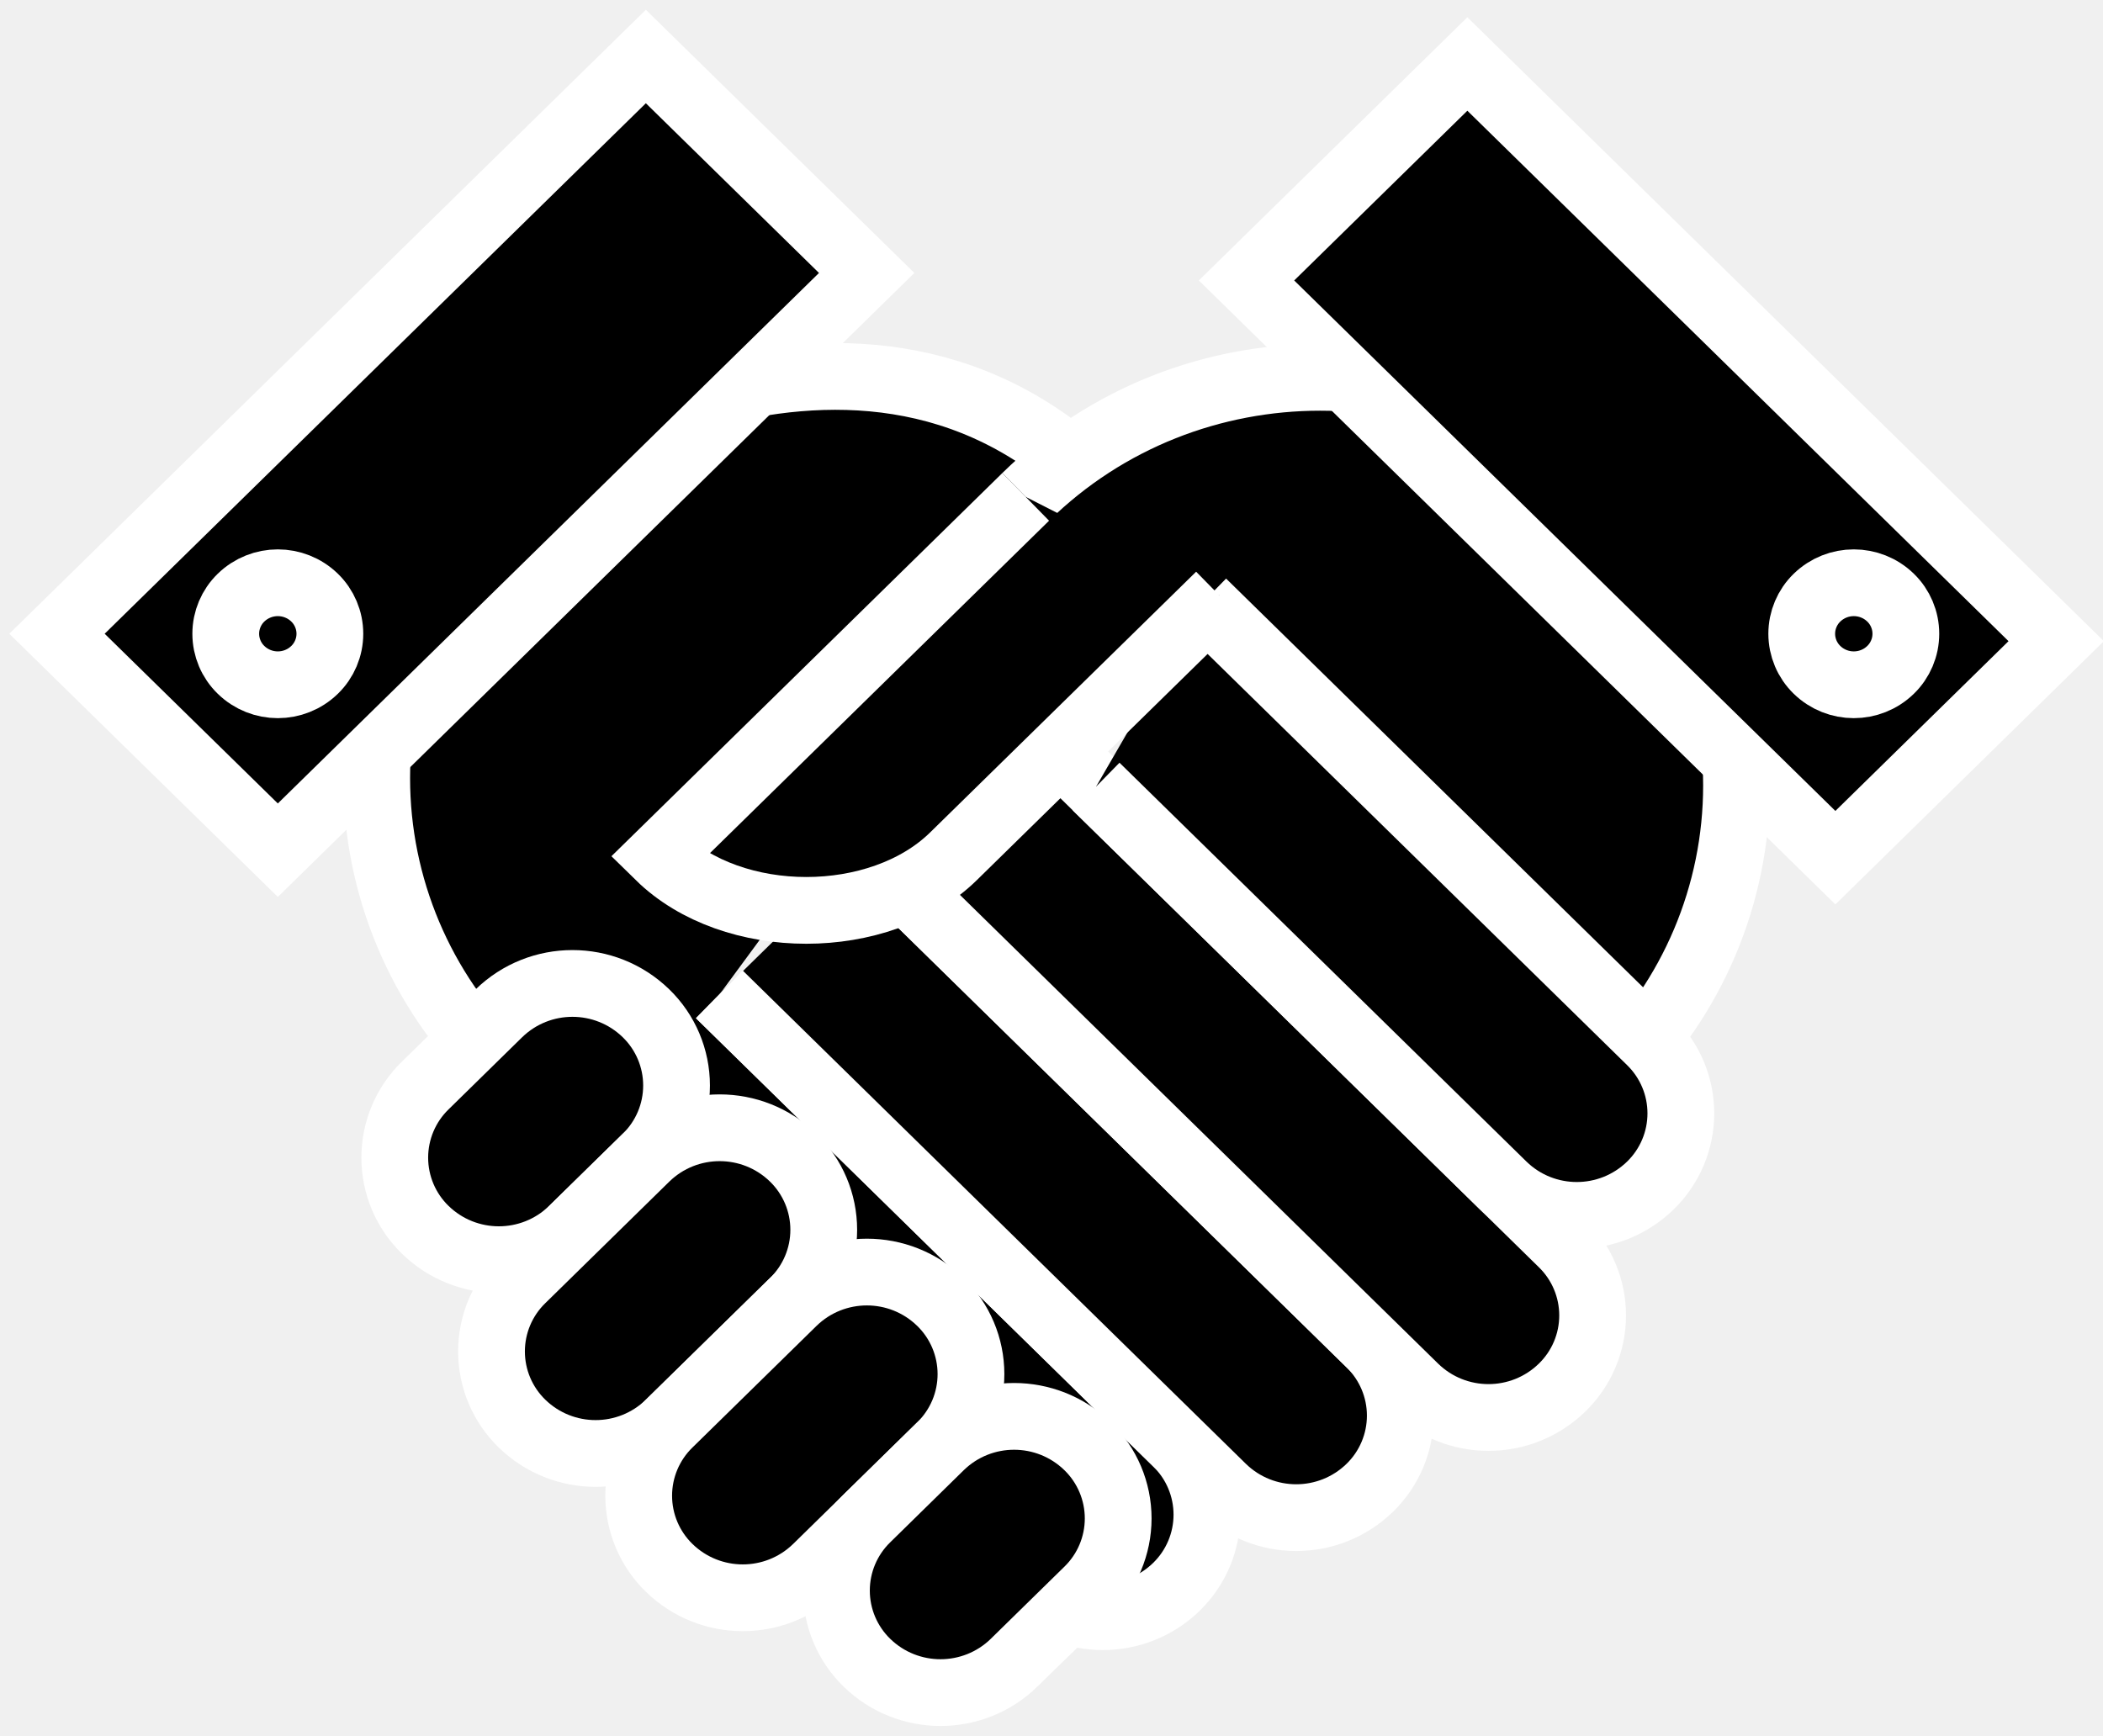
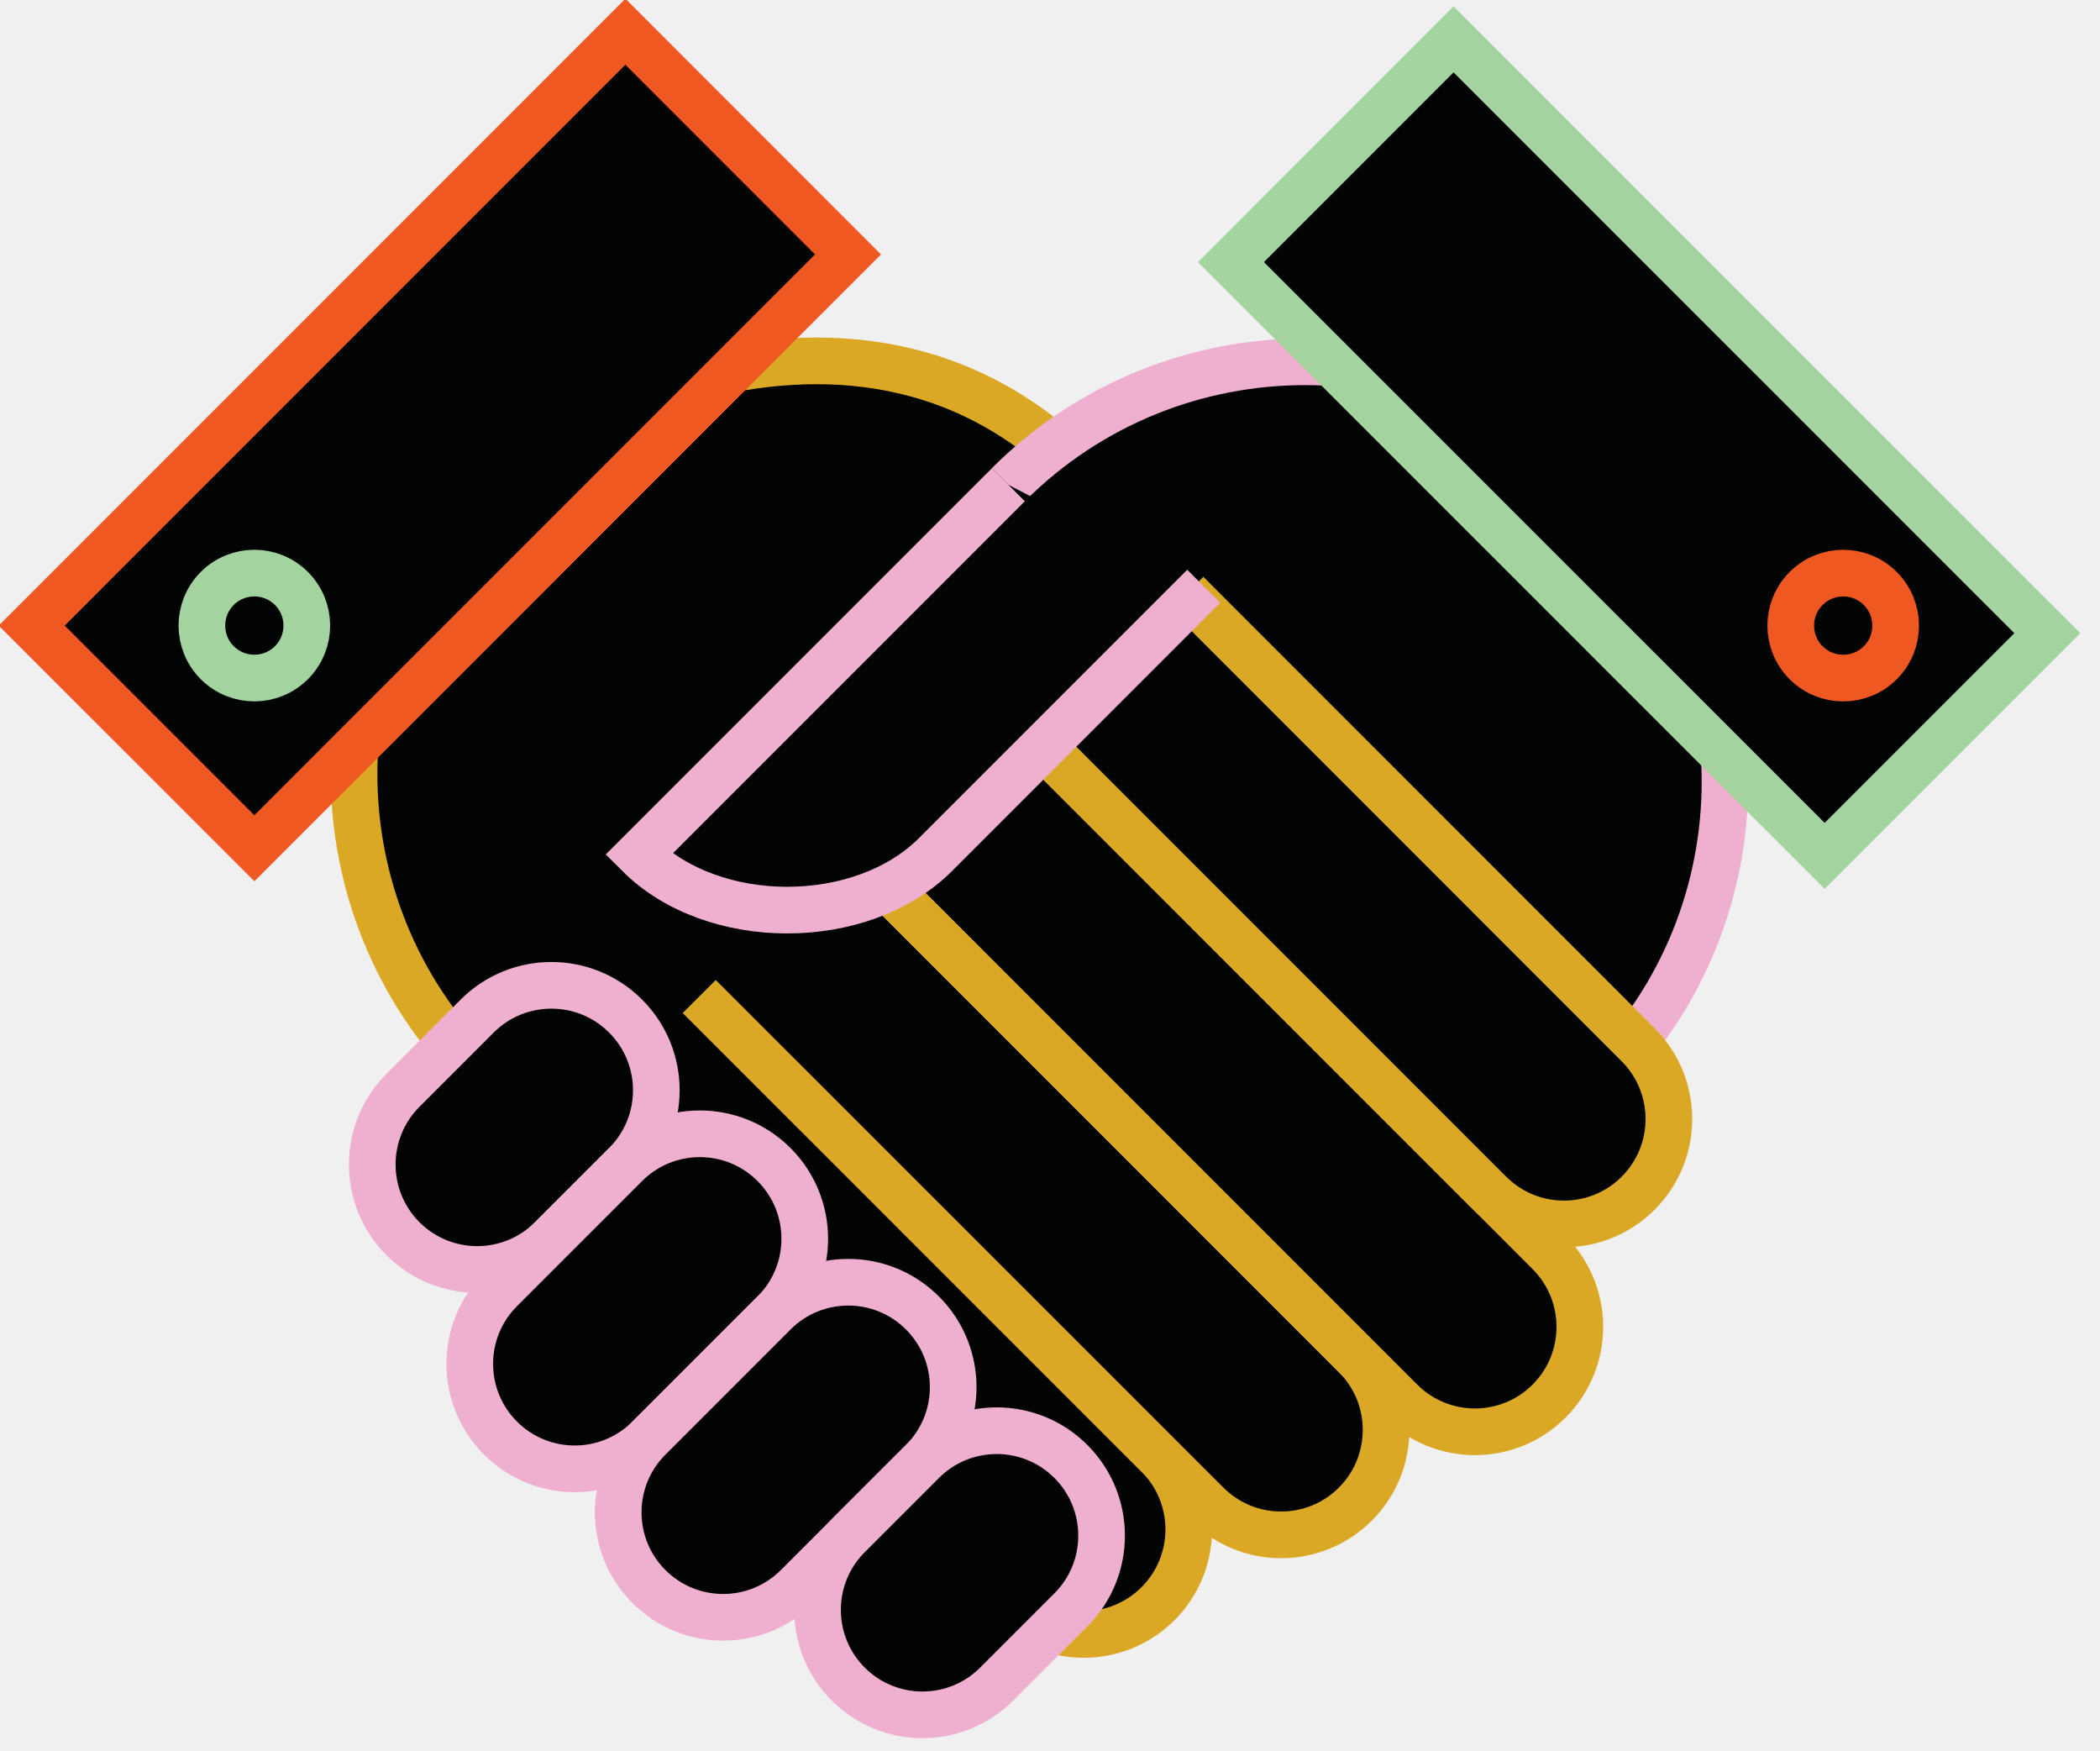
- <svg xmlns="http://www.w3.org/2000/svg" width="63" height="52" viewBox="0 0 63 52">
+ <svg xmlns="http://www.w3.org/2000/svg" width="60" height="50" viewBox="0 0 60 50">
  <g fill="none" fill-rule="evenodd">
-     <path fill="#000" d="M21.553 29.797l13.69 13.422a3.016 3.016 0 0 1 0 4.324 3.164 3.164 0 0 1-4.41 0L17.143 34.12l-2.205-2.161a12.061 12.061 0 0 1 0-17.295s10.46-7.487 17.9-.194" />
-     <path stroke="#FFF" stroke-width="2" d="M21.553 29.797l13.69 13.422a3.016 3.016 0 0 1 0 4.324 3.164 3.164 0 0 1-4.41 0L17.143 34.12l-2.205-2.161a12.061 12.061 0 0 1 0-17.295s10.46-7.487 17.9-.194" />
-     <path fill="#000" d="M48.368 32.182a12.061 12.061 0 0 0 0-17.295c-4.872-4.776-12.77-4.776-17.641 0" />
-     <path stroke="#FFF" stroke-width="2" d="M48.368 32.182a12.061 12.061 0 0 0 0-17.295c-4.872-4.776-12.77-4.776-17.641 0" />
-     <path fill="#000" d="M61.598 19.21L43.958 1.917l-6.616 6.486 17.641 17.294z" />
-     <path stroke="#FFF" stroke-width="2" d="M61.598 19.21L43.958 1.917l-6.616 6.486 17.641 17.294z" />
-     <path fill="#000" d="M56.637 20.069a1.581 1.581 0 0 1-2.205 0 1.507 1.507 0 0 1 0-2.162 1.583 1.583 0 0 1 2.205 0 1.507 1.507 0 0 1 0 2.162" />
-     <path stroke="#FFF" stroke-width="2" d="M56.637 20.069a1.581 1.581 0 0 1-2.205 0 1.507 1.507 0 0 1 0-2.162 1.583 1.583 0 0 1 2.205 0 1.507 1.507 0 0 1 0 2.162z" />
-     <path fill="#000" d="M25.956 25.467l15.08 14.785a3.015 3.015 0 0 1 0 4.323 3.162 3.162 0 0 1-4.41 0L21.547 29.79" />
-     <path stroke="#FFF" stroke-width="2" d="M25.956 25.467l15.08 14.785a3.015 3.015 0 0 1 0 4.323 3.162 3.162 0 0 1-4.41 0L21.547 29.79" />
-     <path fill="#000" d="M31.708 22.458L46.796 37.25a3.013 3.013 0 0 1 0 4.324 3.162 3.162 0 0 1-4.41 0L27.298 26.782" />
-     <path stroke="#FFF" stroke-width="2" d="M31.708 22.458L46.796 37.25a3.013 3.013 0 0 1 0 4.324 3.162 3.162 0 0 1-4.41 0L27.298 26.782" />
-     <path fill="#000" d="M36.03 18.049l13.411 13.147a3.016 3.016 0 0 1 0 4.323 3.162 3.162 0 0 1-4.41 0L32.837 23.566" />
-     <path stroke="#FFF" stroke-width="2" d="M36.03 18.049l13.411 13.147a3.016 3.016 0 0 1 0 4.323 3.162 3.162 0 0 1-4.41 0L32.837 23.566" />
-     <path fill="#000" d="M19.348 1.693L1.707 18.988l6.616 6.485 17.64-17.295z" />
-     <path stroke="#FFF" stroke-width="2" d="M19.348 1.693L1.707 18.988l6.616 6.485 17.64-17.295z" />
-     <path fill="#000" d="M9.425 17.907a1.507 1.507 0 0 1 0 2.162 1.581 1.581 0 0 1-2.205 0 1.507 1.507 0 0 1 0-2.162 1.583 1.583 0 0 1 2.205 0" />
-     <path stroke="#FFF" stroke-width="2" d="M9.425 17.907a1.507 1.507 0 0 1 0 2.162 1.581 1.581 0 0 1-2.205 0 1.507 1.507 0 0 1 0-2.162 1.583 1.583 0 0 1 2.205 0z" />
-     <path fill="#000" d="M12.739 32.523a3.015 3.015 0 0 0 0 4.323 3.162 3.162 0 0 0 4.41 0l2.205-2.161a3.015 3.015 0 0 0 0-4.324 3.162 3.162 0 0 0-4.41 0l-2.205 2.162z" />
-     <path stroke="#FFF" stroke-width="2" d="M12.739 32.523a3.015 3.015 0 0 0 0 4.323 3.162 3.162 0 0 0 4.41 0l2.205-2.161a3.015 3.015 0 0 0 0-4.324 3.162 3.162 0 0 0-4.41 0l-2.205 2.162z" />
-     <path fill="#000" d="M30.727 14.887L19.745 25.654c2.205 2.163 6.615 2.163 8.82 0l7.968-7.811" />
-     <path stroke="#FFF" stroke-width="2" d="M30.727 14.887L19.745 25.654c2.205 2.163 6.615 2.163 8.82 0l7.968-7.811" />
-     <path fill="#000" d="M20.047 42.652a3.162 3.162 0 0 1-4.41 0 3.015 3.015 0 0 1 0-4.323l3.717-3.644a3.162 3.162 0 0 1 4.41 0 3.015 3.015 0 0 1 0 4.323l-3.717 3.644z" />
-     <path stroke="#FFF" stroke-width="2" d="M20.047 42.652a3.162 3.162 0 0 1-4.41 0 3.015 3.015 0 0 1 0-4.323l3.717-3.644a3.162 3.162 0 0 1 4.41 0 3.015 3.015 0 0 1 0 4.323l-3.717 3.644z" />
-     <path fill="#000" d="M24.457 46.976a3.162 3.162 0 0 1-4.41 0 3.015 3.015 0 0 1 0-4.324l3.717-3.644a3.162 3.162 0 0 1 4.41 0 3.015 3.015 0 0 1 0 4.324l-3.717 3.644z" />
-     <path stroke="#FFF" stroke-width="2" d="M24.457 46.976a3.162 3.162 0 0 1-4.41 0 3.015 3.015 0 0 1 0-4.324l3.717-3.644a3.162 3.162 0 0 1 4.41 0 3.015 3.015 0 0 1 0 4.324l-3.717 3.644z" />
-     <path fill="#000" d="M30.38 49.817a3.162 3.162 0 0 1-4.41 0 3.015 3.015 0 0 1 0-4.323l2.204-2.162a3.162 3.162 0 0 1 4.41 0 3.015 3.015 0 0 1 0 4.324l-2.205 2.161z" />
-     <path stroke="#FFF" stroke-width="2" d="M30.38 49.817a3.162 3.162 0 0 1-4.41 0 3.015 3.015 0 0 1 0-4.323l2.204-2.162a3.162 3.162 0 0 1 4.41 0 3.015 3.015 0 0 1 0 4.324l-2.205 2.161z" />
+     <path fill="#020303" d="M19.989 28.47l13.163 13.164a3 3 0 0 1-4.24 4.241L15.748 32.711l-2.12-2.12c-4.683-4.685-4.683-12.278 0-16.963 0 0 10.06-7.342 17.212-.19l6.954 7.393" />
+     <path stroke="#DBA826" stroke-width="1.333" d="M19.989 28.47l13.163 13.164a3 3 0 0 1-4.24 4.241L15.748 32.711l-2.12-2.12c-4.683-4.685-4.683-12.278 0-16.963 0 0 10.06-7.342 17.212-.19l6.954 7.393" />
+     <path fill="#020303" d="M45.773 30.809c4.684-4.684 4.684-12.278 0-16.963-4.685-4.683-12.279-4.683-16.964 0" />
+     <path stroke="#EFAFCE" stroke-width="1.333" d="M45.773 30.809c4.684-4.684 4.684-12.278 0-16.963-4.685-4.683-12.279-4.683-16.964 0" />
+     <path fill="#020303" d="M58.495 18.087L41.53 1.125l-6.36 6.361 16.963 16.962z" />
+     <path stroke="#A3D39F" stroke-width="1.333" d="M58.495 18.087L41.53 1.125l-6.36 6.361 16.963 16.962z" />
+     <path fill="#020303" d="M53.723 18.93a1.499 1.499 0 1 1-2.12-2.12 1.499 1.499 0 0 1 2.12 2.12" />
+     <path stroke="#F05822" stroke-width="1.333" d="M53.723 18.93a1.499 1.499 0 1 1-2.12-2.12 1.499 1.499 0 0 1 2.12 2.12z" />
+     <path fill="#020303" d="M24.222 24.222l14.502 14.502a2.998 2.998 0 1 1-4.24 4.24L19.98 28.464" />
+     <path stroke="#DBA826" stroke-width="1.333" d="M24.222 24.222l14.502 14.502a2.998 2.998 0 1 1-4.24 4.24L19.98 28.464" />
+     <path fill="#020303" d="M29.754 21.272L44.26 35.78a2.998 2.998 0 1 1-4.24 4.24L25.513 25.512" />
+     <path stroke="#DBA826" stroke-width="1.333" d="M29.754 21.272L44.26 35.78a2.998 2.998 0 1 1-4.24 4.24L25.513 25.512" />
+     <path fill="#020303" d="M33.91 16.947l12.894 12.896a2.998 2.998 0 1 1-4.24 4.24l-12.81-12.81" />
+     <path stroke="#DBA826" stroke-width="1.333" d="M33.91 16.947l12.894 12.896a2.998 2.998 0 1 1-4.24 4.24l-12.81-12.81" />
+     <path fill="#020303" d="M17.869.906L.906 17.87l6.362 6.36L24.229 7.268z" />
+     <path stroke="#F05822" stroke-width="1.333" d="M17.869.906L.906 17.87l6.362 6.36L24.229 7.268z" />
+     <path fill="#020303" d="M8.327 16.809a1.499 1.499 0 1 1-2.12 2.12 1.499 1.499 0 0 1 2.12-2.12" />
+     <path stroke="#A3D39F" stroke-width="1.333" d="M8.327 16.809a1.499 1.499 0 1 1-2.12 2.12 1.499 1.499 0 0 1 2.12-2.12z" />
+     <path fill="#020303" d="M11.514 31.143a2.998 2.998 0 1 0 4.24 4.24l2.12-2.12a2.998 2.998 0 1 0-4.24-4.24l-2.12 2.12z" />
+     <path stroke="#EFAFCE" stroke-width="1.333" d="M11.514 31.143a2.998 2.998 0 1 0 4.24 4.24l2.12-2.12a2.998 2.998 0 1 0-4.24-4.24l-2.12 2.12z" />
+     <path fill="#020303" d="M28.81 13.847l-10.56 10.56c2.12 2.12 6.362 2.12 8.482 0l7.66-7.661" />
+     <path stroke="#EFAFCE" stroke-width="1.333" d="M28.81 13.847l-10.56 10.56c2.12 2.12 6.362 2.12 8.482 0l7.66-7.661" />
+     <path fill="#020303" d="M18.54 41.078a2.998 2.998 0 1 1-4.24-4.24l3.575-3.574a2.998 2.998 0 1 1 4.24 4.24l-3.574 3.574z" />
+     <path stroke="#EFAFCE" stroke-width="1.333" d="M18.54 41.078a2.998 2.998 0 1 1-4.24-4.24l3.575-3.574a2.998 2.998 0 1 1 4.24 4.24l-3.574 3.574z" />
+     <path fill="#020303" d="M22.781 45.319a2.998 2.998 0 1 1-4.24-4.24l3.575-3.575a2.998 2.998 0 1 1 4.24 4.24l-3.575 3.575z" />
+     <path stroke="#EFAFCE" stroke-width="1.333" d="M22.781 45.319a2.998 2.998 0 1 1-4.24-4.24l3.575-3.575a2.998 2.998 0 1 1 4.24 4.24l-3.575 3.575z" />
+     <path fill="#020303" d="M28.476 48.105a2.998 2.998 0 1 1-4.24-4.24l2.12-2.12a2.998 2.998 0 1 1 4.24 4.24l-2.12 2.12z" />
+     <path stroke="#EFAFCE" stroke-width="1.333" d="M28.476 48.105a2.998 2.998 0 1 1-4.24-4.24l2.12-2.12a2.998 2.998 0 1 1 4.24 4.24l-2.12 2.12z" />
  </g>
</svg>
